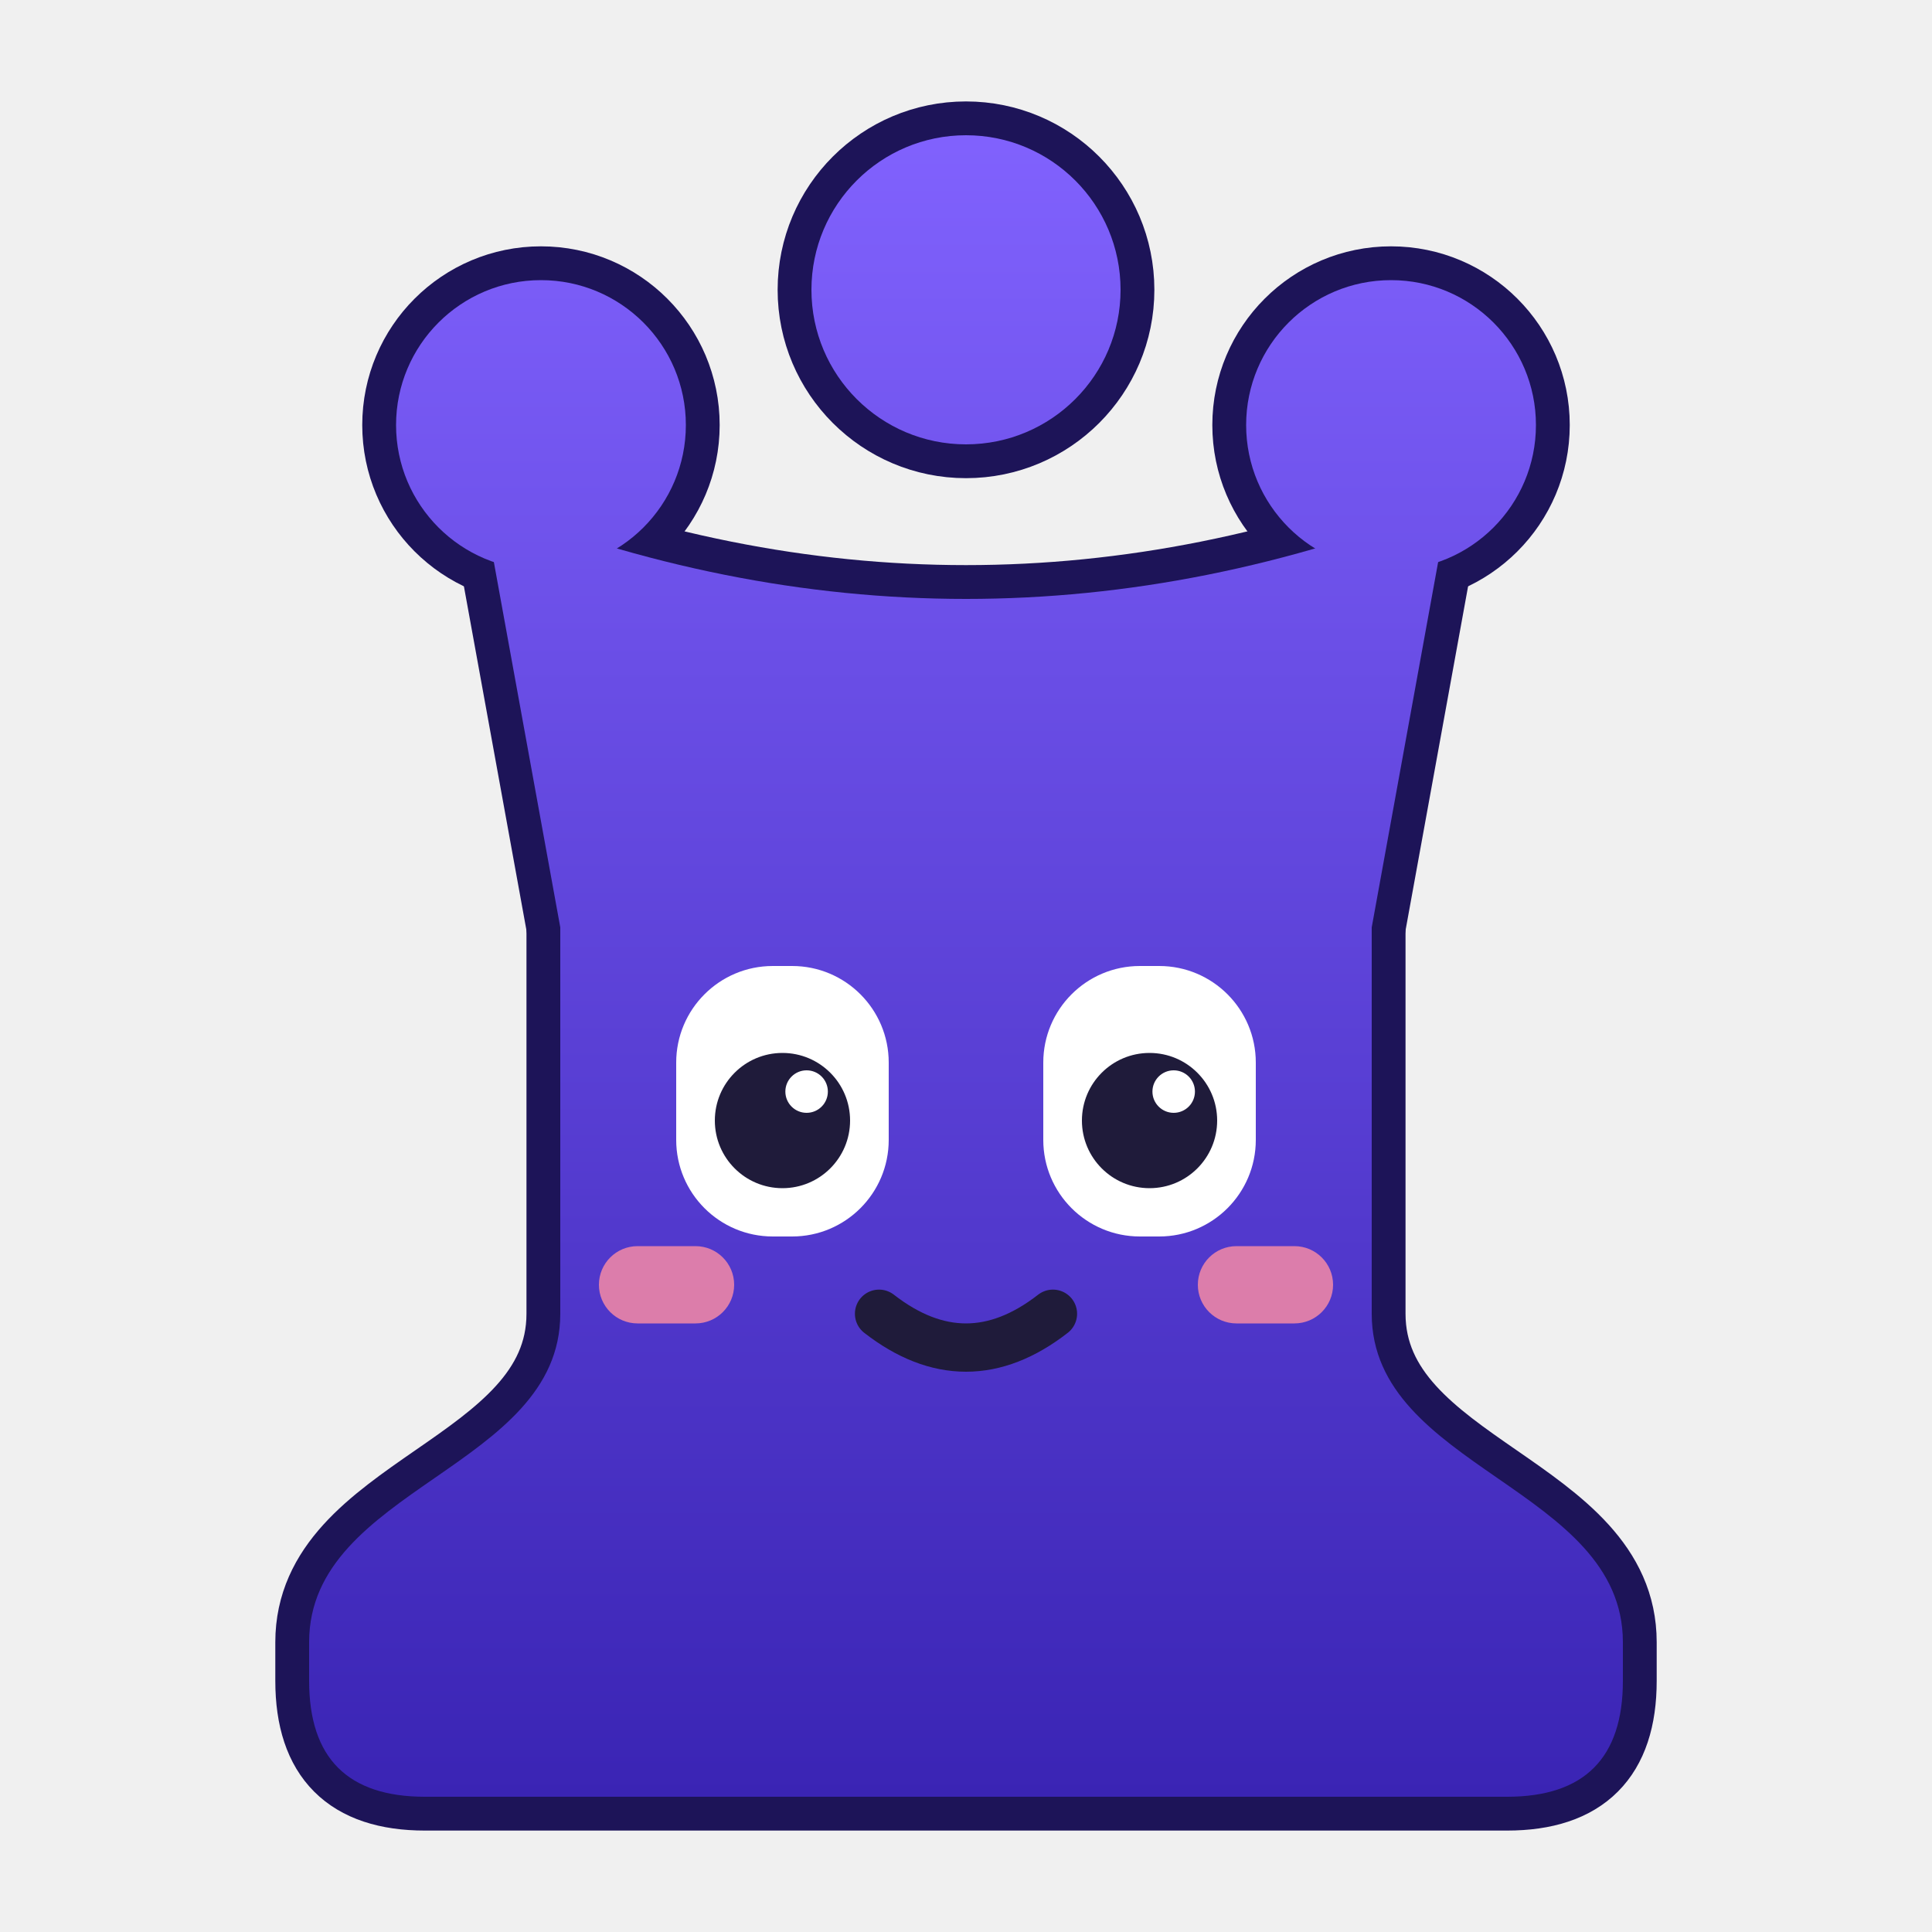
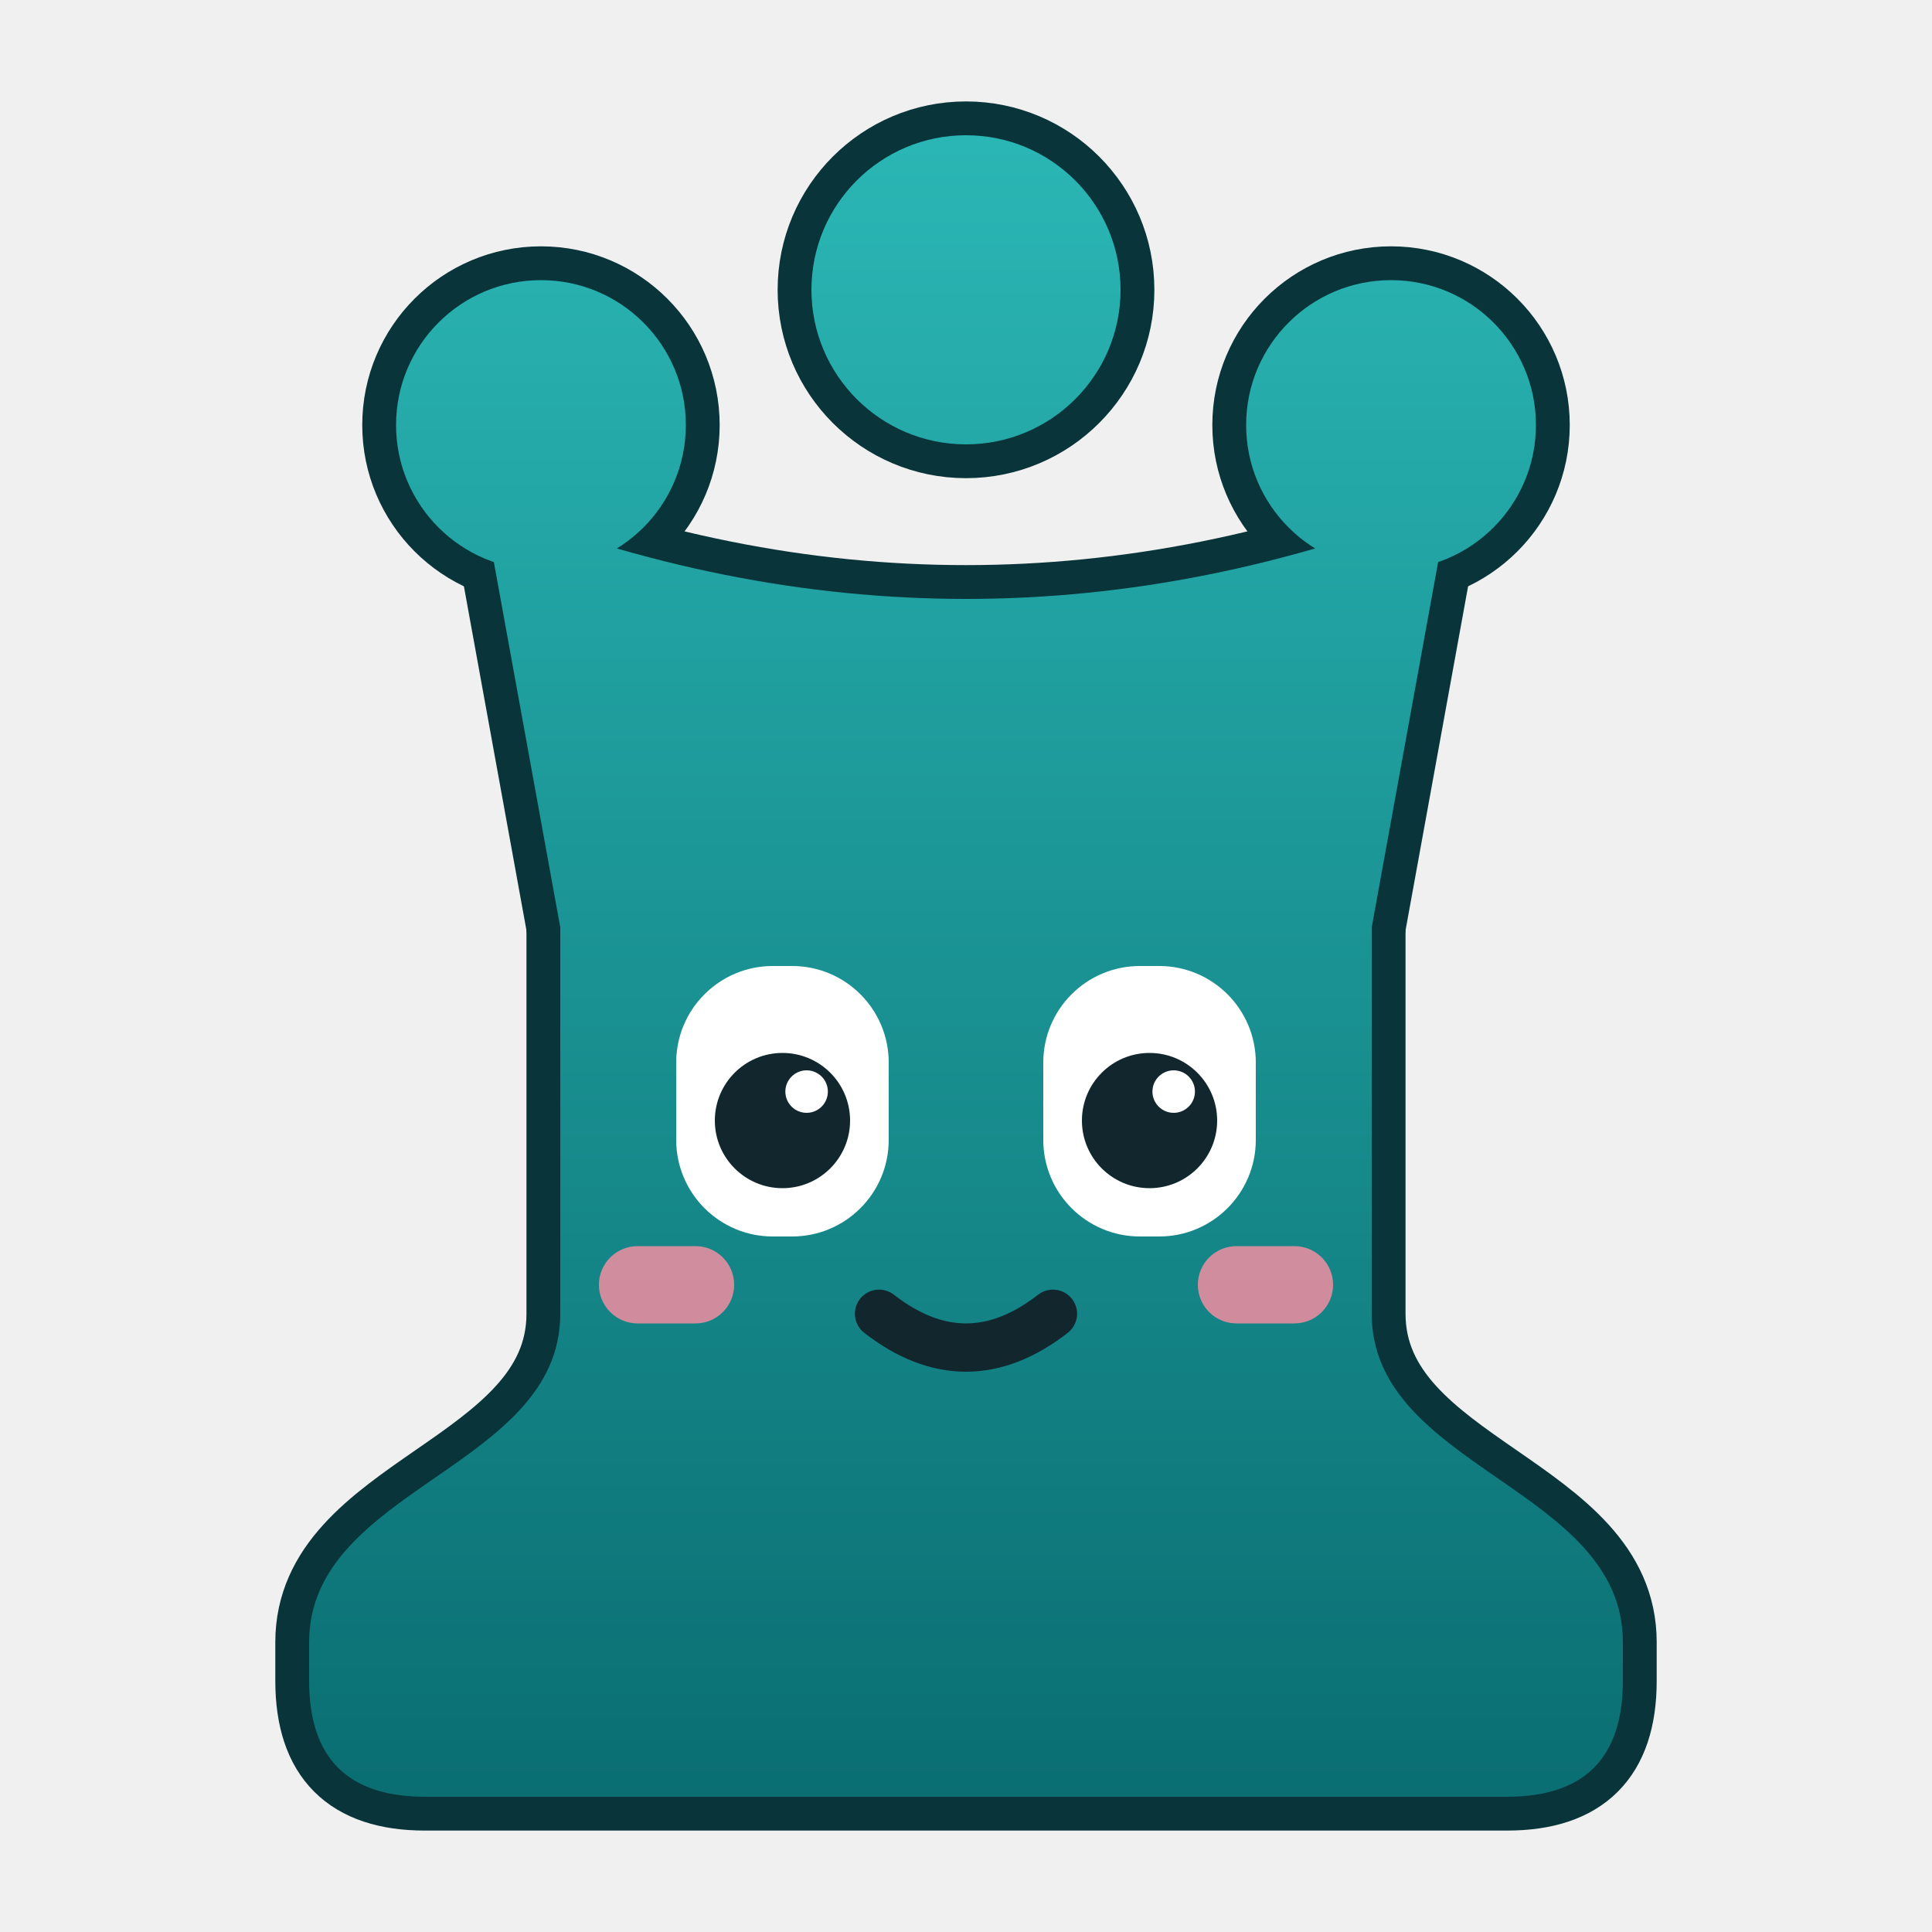
<svg xmlns="http://www.w3.org/2000/svg" xmlns:xlink="http://www.w3.org/1999/xlink" viewBox="0 0 200 200" width="100" height="100">
  <defs>
    <g id="sbq">
      <path d="M58 96 Q58 84 70 84 H130 Q142 84 142 96 V136 C142 152 168 154 168 170 V174 Q168 186 156 186 H44 Q32 186 32 174 V170 C32 154 58 152 58 136Z" />
      <circle cx="56" cy="44" r="15" />
      <circle cx="100" cy="30" r="16" />
      <circle cx="144" cy="44" r="15" />
      <path d="M50 52 Q100 72 150 52 L142 96 H58Z" />
    </g>
    <linearGradient id="gbq" gradientUnits="userSpaceOnUse" x1="0" y1="10" x2="0" y2="186">
-       <stop offset="0" stop-color="#8263ff" />
-       <stop offset="1" stop-color="#3a24b4" />
+       <stop offset="0" stop-color="#2bb8b6" />
+       <stop offset="1" stop-color="#0a6e72" />
    </linearGradient>
    <radialGradient id="lbq" cx="0.32" cy="0.2" r="0.62">
      <stop offset="0" stop-color="#fff" stop-opacity="0.34" />
      <stop offset="1" stop-color="#fff" stop-opacity="0" />
    </radialGradient>
    <linearGradient id="dbq" gradientUnits="userSpaceOnUse" x1="0" y1="140" x2="0" y2="186">
-       <stop offset="0" stop-color="#1f1b3a" stop-opacity="0" />
-       <stop offset="1" stop-color="#1f1b3a" stop-opacity="0.16" />
+       <stop offset="0" stop-color="#12262e" stop-opacity="0" />
+       <stop offset="1" stop-color="#12262e" stop-opacity="0.16" />
    </linearGradient>
    <clipPath id="cbq">
      <use xlink:href="#sbq" />
    </clipPath>
  </defs>
-   <use xlink:href="#sbq" fill="#1d1458" stroke="#1d1458" stroke-width="7" stroke-linejoin="round" />
+   <use xlink:href="#sbq" fill="#08343a" stroke="#08343a" stroke-width="7" stroke-linejoin="round" />
  <use xlink:href="#sbq" fill="url(#gbq)" />
  <g clip-path="url(#cbq)">
    <rect width="200" height="200" fill="url(#lbq)" />
    <rect y="140" width="200" height="60" fill="url(#dbq)" />
  </g>
  <rect x="70" y="100" width="22" height="28" rx="10" fill="#fff" />
-   <circle cx="81" cy="116" r="7" fill="#1f1b3a" />
+   <circle cx="81" cy="116" r="7" fill="#12262e" />
  <circle cx="83.5" cy="113" r="2.2" fill="#fff" />
  <rect x="108" y="100" width="22" height="28" rx="10" fill="#fff" />
-   <circle cx="119" cy="116" r="7" fill="#1f1b3a" />
+   <circle cx="119" cy="116" r="7" fill="#12262e" />
  <circle cx="121.5" cy="113" r="2.2" fill="#fff" />
  <rect x="62" y="129" width="14" height="8" rx="4" fill="#ff8fa3" opacity="0.8" />
  <rect x="124" y="129" width="14" height="8" rx="4" fill="#ff8fa3" opacity="0.8" />
-   <path d="M91 136 Q100 143 109 136" fill="none" stroke="#1f1b3a" stroke-width="5" stroke-linecap="round" stroke-linejoin="round" />
+   <path d="M91 136 Q100 143 109 136" fill="none" stroke="#12262e" stroke-width="5" stroke-linecap="round" stroke-linejoin="round" />
</svg>
